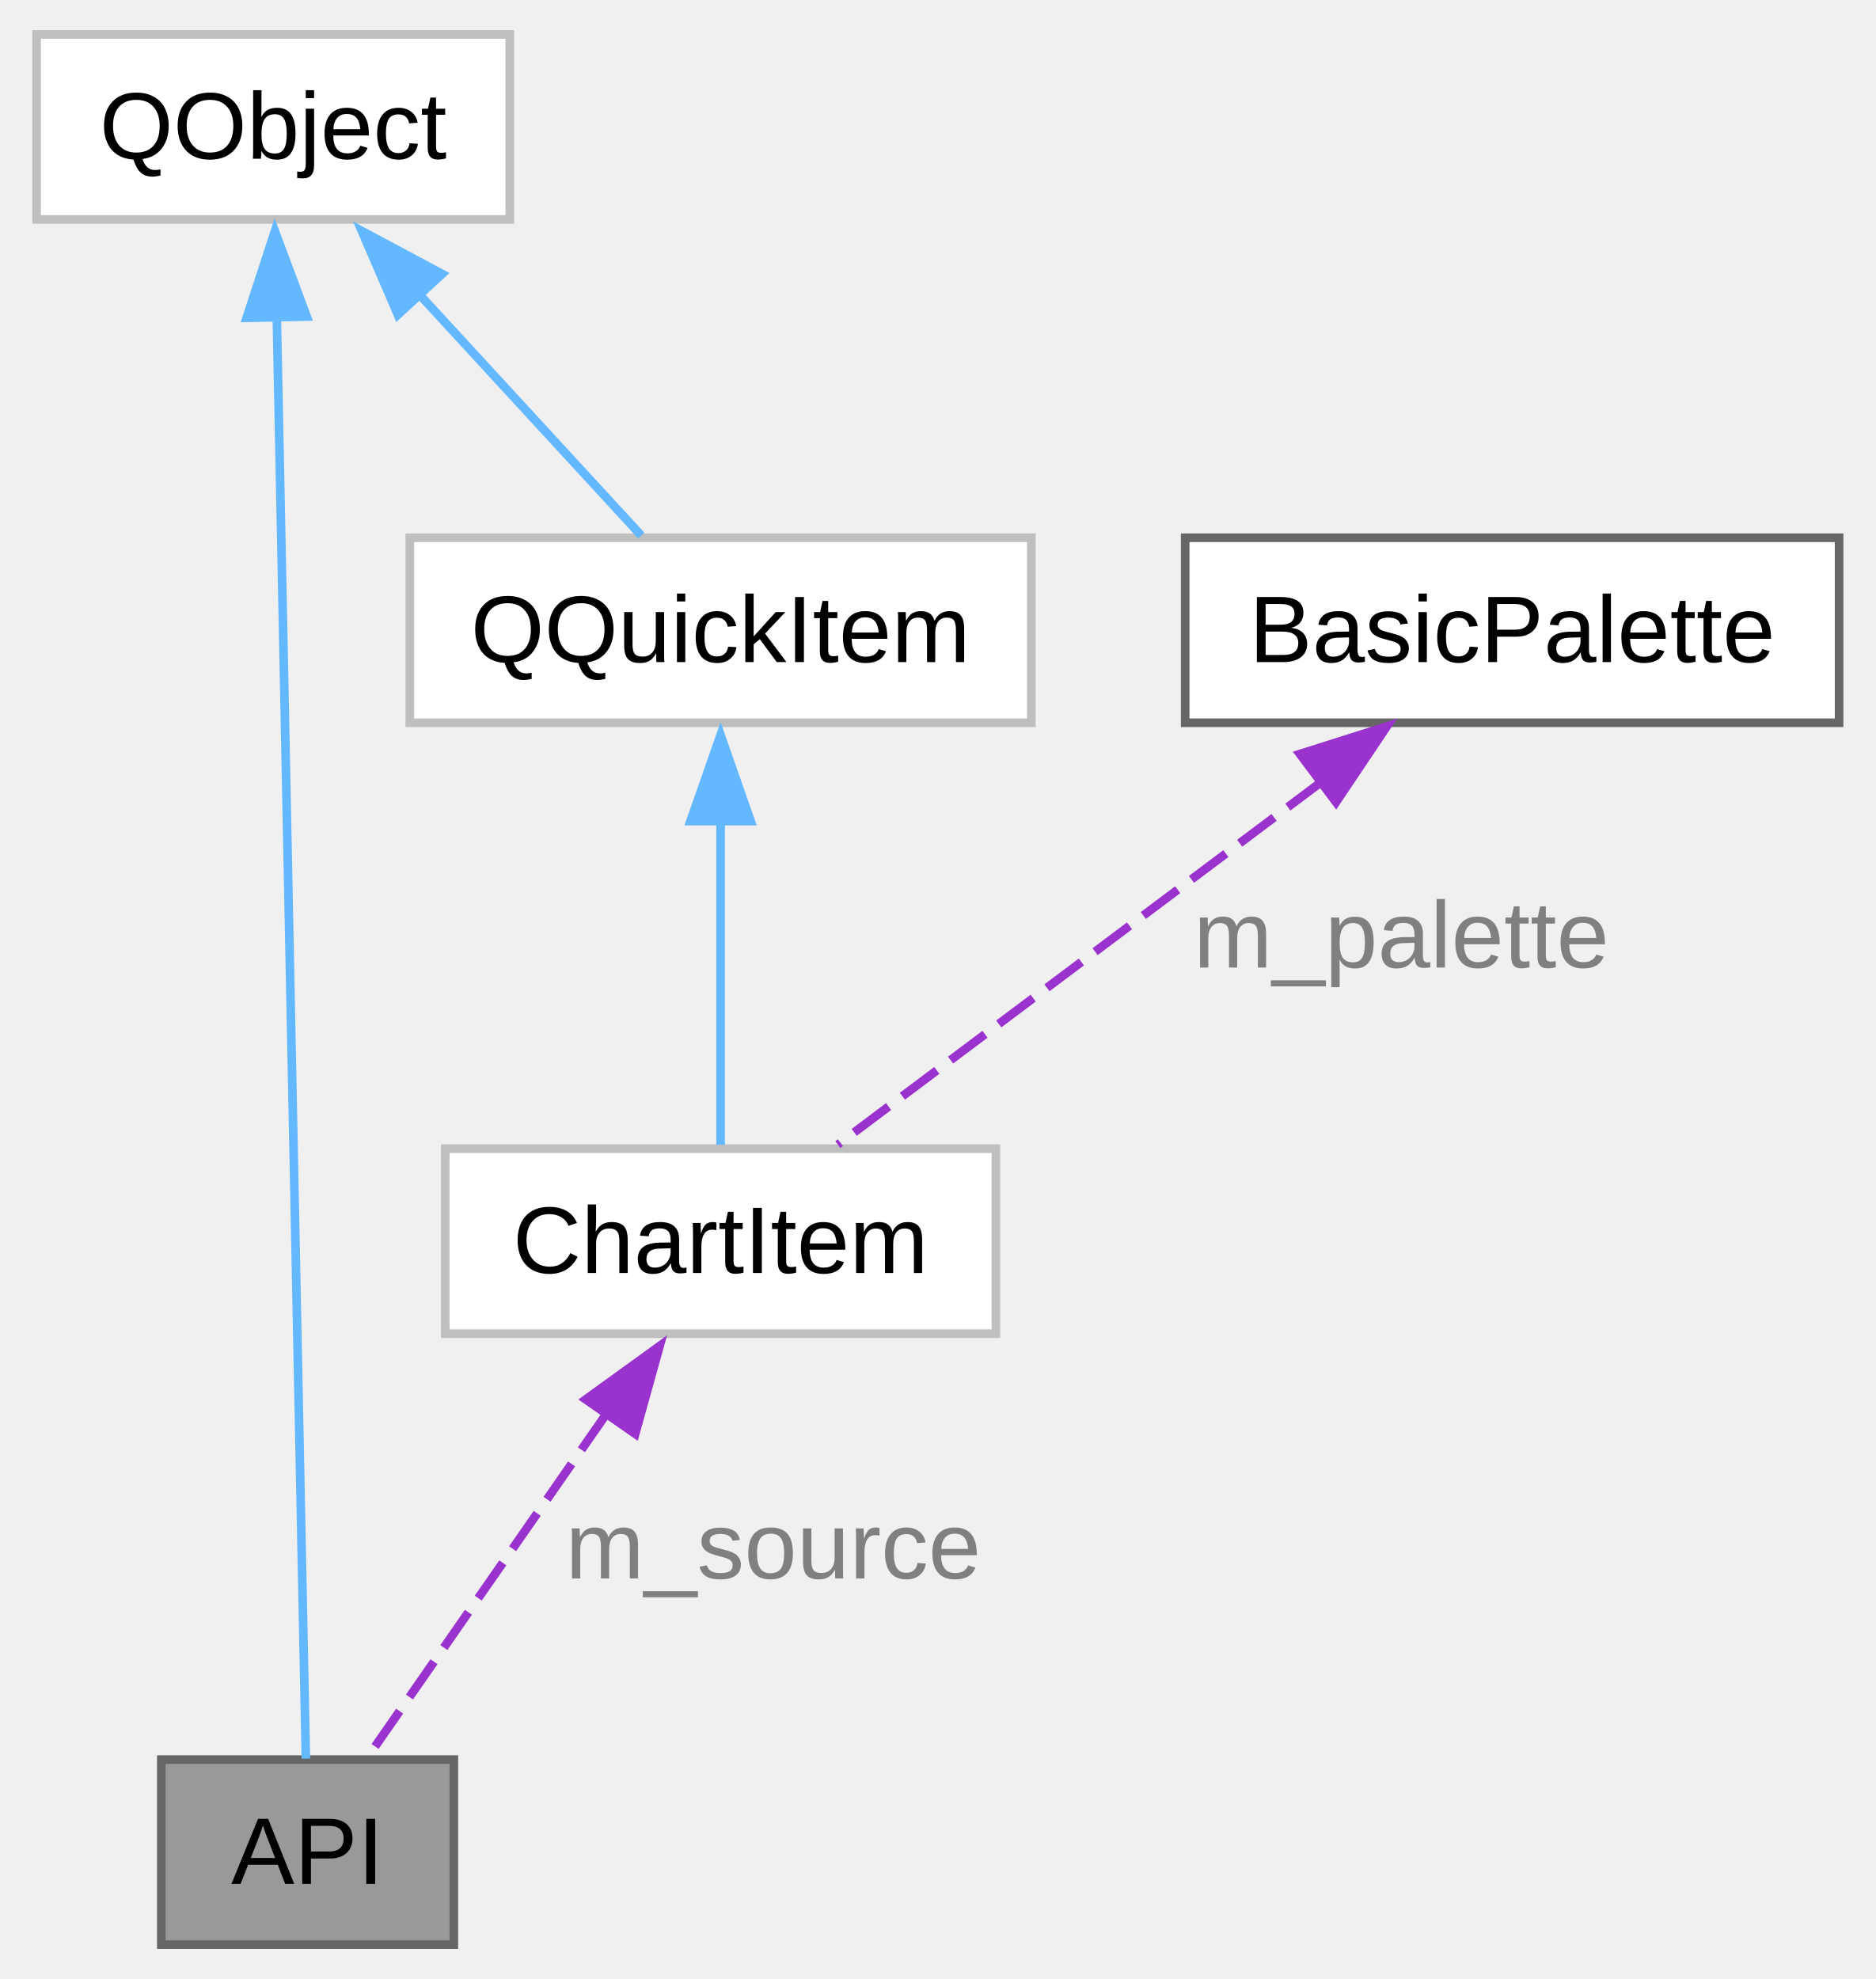
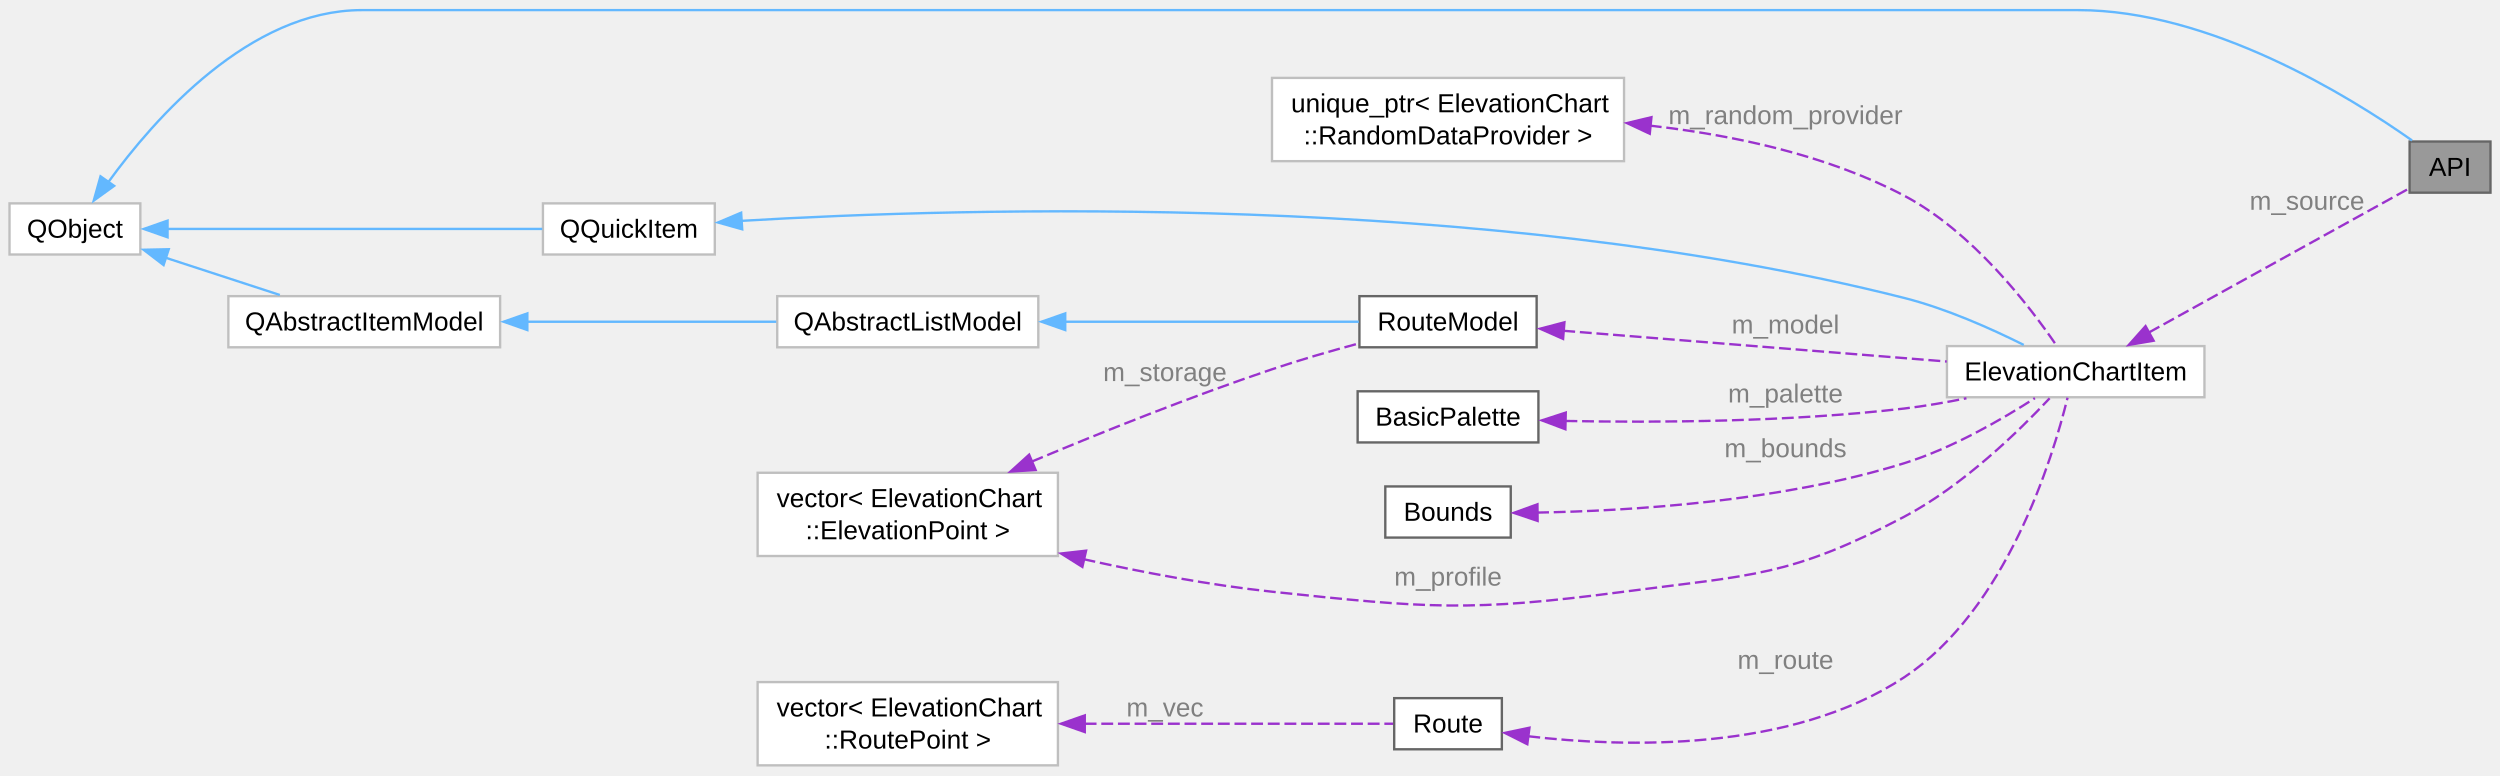
- <svg xmlns="http://www.w3.org/2000/svg" xmlns:xlink="http://www.w3.org/1999/xlink" width="218pt" height="230pt" viewBox="0.00 0.00 217.50 230.00">
-   <g id="graph0" class="graph" transform="scale(1 1) rotate(0) translate(4 226)">
+ <svg xmlns="http://www.w3.org/2000/svg" xmlns:xlink="http://www.w3.org/1999/xlink" width="1051pt" height="326pt" viewBox="0.00 0.00 1051.00 325.50">
+   <g id="graph0" class="graph" transform="scale(1 1) rotate(0) translate(4 321.5)">
    <g id="Node000001" class="node">
      <g id="a_Node000001">
        <a xlink:title="Публичный интерфейс (C++) для виджета профиля высот.">
-           <polygon fill="#999999" stroke="#666666" points="48.5,-21.5 14.5,-21.5 14.5,0 48.5,0 48.5,-21.5" />
-           <text text-anchor="middle" x="31.5" y="-7.05" font-family="Arial" font-size="11.00">API</text>
+           <polygon fill="#999999" stroke="#666666" points="1043,-262.25 1009,-262.25 1009,-240.75 1043,-240.75 1043,-262.25" />
+           <text text-anchor="middle" x="1026" y="-247.8" font-family="Arial" font-size="11.00">API</text>
        </a>
      </g>
    </g>
    <g id="Node000002" class="node">
      <g id="a_Node000002">
        <a xlink:title=" ">
-           <polygon fill="white" stroke="#bfbfbf" points="55,-222 0,-222 0,-200.5 55,-200.5 55,-222" />
-           <text text-anchor="middle" x="27.5" y="-207.55" font-family="Arial" font-size="11.00">QObject</text>
+           <polygon fill="white" stroke="#bfbfbf" points="55,-236.25 0,-236.25 0,-214.75 55,-214.75 55,-236.25" />
+           <text text-anchor="middle" x="27.5" y="-221.8" font-family="Arial" font-size="11.00">QObject</text>
        </a>
      </g>
    </g>
    <g id="edge1_Node000001_Node000002" class="edge">
      <g id="a_edge1_Node000001_Node000002">
        <a xlink:title=" ">
-           <path fill="none" stroke="#63b8ff" d="M27.92,-189.19C28.78,-146.74 30.68,-52.32 31.3,-21.61" />
-           <polygon fill="#63b8ff" stroke="#63b8ff" points="24.41,-189.06 27.7,-199.13 31.4,-189.21 24.41,-189.06" />
+           <path fill="none" stroke="#63b8ff" d="M41.47,-245.1C61.07,-272.12 101.02,-317.5 148.12,-317.5 148.12,-317.5 148.12,-317.5 869.62,-317.5 925.02,-317.5 983.31,-281.53 1010.03,-262.7" />
+           <polygon fill="#63b8ff" stroke="#63b8ff" points="43.99,-243.61 35.4,-237.41 38.26,-247.62 43.99,-243.61" />
        </a>
      </g>
    </g>
    <g id="Node000004" class="node">
      <g id="a_Node000004">
        <a xlink:href="../../d7/d4d/classQQuickItem.html" target="_top" xlink:title=" ">
-           <polygon fill="white" stroke="#bfbfbf" points="115.62,-163.5 43.38,-163.5 43.38,-142 115.62,-142 115.62,-163.5" />
-           <text text-anchor="middle" x="79.5" y="-149.05" font-family="Arial" font-size="11.00">QQuickItem</text>
+           <polygon fill="white" stroke="#bfbfbf" points="296.5,-236.25 224.25,-236.25 224.25,-214.75 296.5,-214.75 296.5,-236.25" />
+           <text text-anchor="middle" x="260.38" y="-221.8" font-family="Arial" font-size="11.00">QQuickItem</text>
        </a>
      </g>
    </g>
    <g id="edge4_Node000004_Node000002" class="edge">
      <g id="a_edge4_Node000004_Node000002">
        <a xlink:title=" ">
-           <path fill="none" stroke="#63b8ff" d="M44.16,-192.14C52.82,-182.74 63.06,-171.61 70.28,-163.76" />
-           <polygon fill="#63b8ff" stroke="#63b8ff" points="41.99,-189.42 37.8,-199.15 47.14,-194.16 41.99,-189.42" />
+           <path fill="none" stroke="#63b8ff" d="M66.17,-225.5C109.84,-225.5 181.26,-225.5 223.95,-225.5" />
+           <polygon fill="#63b8ff" stroke="#63b8ff" points="66.44,-222 56.44,-225.5 66.44,-229 66.44,-222" />
+         </a>
+       </g>
+     </g>
+     <g id="Node000011" class="node">
+       <g id="a_Node000011">
+         <a xlink:href="../../d0/d5a/classQAbstractItemModel.html" target="_top" xlink:title=" ">
+           <polygon fill="white" stroke="#bfbfbf" points="206.25,-197.25 92,-197.25 92,-175.75 206.25,-175.75 206.25,-197.25" />
+           <text text-anchor="middle" x="149.12" y="-182.8" font-family="Arial" font-size="11.00">QAbstractItemModel</text>
+         </a>
+       </g>
+     </g>
+     <g id="edge12_Node000011_Node000002" class="edge">
+       <g id="a_edge12_Node000011_Node000002">
+         <a xlink:title=" ">
+           <path fill="none" stroke="#63b8ff" d="M65.53,-213.43C80.87,-208.43 98.57,-202.66 113.63,-197.74" />
+           <polygon fill="#63b8ff" stroke="#63b8ff" points="64.77,-210.32 56.35,-216.75 66.94,-216.98 64.77,-210.32" />
        </a>
      </g>
    </g>
    <g id="Node000003" class="node">
      <g id="a_Node000003">
-         <a xlink:href="../../d1/d7c/classElevationChart_1_1ChartItem.html" target="_top" xlink:title=" ">
-           <polygon fill="white" stroke="#bfbfbf" points="111.5,-92.5 47.5,-92.5 47.5,-71 111.5,-71 111.5,-92.5" />
-           <text text-anchor="middle" x="79.5" y="-78.05" font-family="Arial" font-size="11.00">ChartItem</text>
+         <a xlink:href="../../d2/d6b/classElevationChart_1_1ElevationChartItem.html" target="_top" xlink:title=" ">
+           <polygon fill="white" stroke="#bfbfbf" points="922.75,-176.25 814.5,-176.25 814.5,-154.75 922.75,-154.75 922.75,-176.25" />
+           <text text-anchor="middle" x="868.62" y="-161.8" font-family="Arial" font-size="11.00">ElevationChartItem</text>
        </a>
      </g>
    </g>
    <g id="edge2_Node000001_Node000003" class="edge">
      <g id="a_edge2_Node000001_Node000003">
        <a xlink:title=" ">
-           <path fill="none" stroke="#9a32cd" stroke-dasharray="5,2" d="M66.18,-61.61C57.26,-48.78 45.85,-32.38 38.61,-21.97" />
-           <polygon fill="#9a32cd" stroke="#9a32cd" points="63.83,-63.36 72.42,-69.57 69.58,-59.36 63.83,-63.36" />
-         </a>
-       </g>
-       <text text-anchor="middle" x="85.62" y="-42.55" font-family="Arial" font-size="11.00" fill="grey"> m_source</text>
+           <path fill="none" stroke="#9a32cd" stroke-dasharray="5,2" d="M899.42,-181.99C932.04,-200.04 983.12,-228.32 1008.93,-242.61" />
+           <polygon fill="#9a32cd" stroke="#9a32cd" points="901.38,-178.52 890.94,-176.74 897.99,-184.65 901.38,-178.52" />
+         </a>
+       </g>
+       <text text-anchor="middle" x="965.88" y="-233.55" font-family="Arial" font-size="11.00" fill="grey"> m_source</text>
    </g>
    <g id="edge3_Node000003_Node000004" class="edge">
      <g id="a_edge3_Node000003_Node000004">
        <a xlink:title=" ">
-           <path fill="none" stroke="#63b8ff" d="M79.5,-130.7C79.5,-118.18 79.5,-102.87 79.5,-92.97" />
-           <polygon fill="#63b8ff" stroke="#63b8ff" points="76,-130.57 79.5,-140.57 83,-130.57 76,-130.57" />
+           <path fill="none" stroke="#63b8ff" d="M307.64,-228.9C401.5,-234.52 620.34,-241.08 796.5,-196.5 814.13,-192.04 832.94,-183.66 846.79,-176.74" />
+           <polygon fill="#63b8ff" stroke="#63b8ff" points="308.02,-225.35 297.82,-228.22 307.58,-232.34 308.02,-225.35" />
        </a>
      </g>
    </g>
    <g id="Node000005" class="node">
      <g id="a_Node000005">
        <a xlink:href="../../d8/d37/classSG_1_1BasicPalette.html" target="_top" xlink:title="Простейшая палитра цветов.">
-           <polygon fill="white" stroke="#666666" points="209.5,-163.5 133.5,-163.5 133.5,-142 209.5,-142 209.5,-163.5" />
-           <text text-anchor="middle" x="171.5" y="-149.05" font-family="Arial" font-size="11.00">BasicPalette</text>
+           <polygon fill="white" stroke="#666666" points="642.75,-157.25 566.75,-157.25 566.75,-135.75 642.75,-135.75 642.75,-157.25" />
+           <text text-anchor="middle" x="604.75" y="-142.8" font-family="Arial" font-size="11.00">BasicPalette</text>
        </a>
      </g>
    </g>
    <g id="edge5_Node000003_Node000005" class="edge">
      <g id="a_edge5_Node000003_Node000005">
        <a xlink:title=" ">
-           <path fill="none" stroke="#9a32cd" stroke-dasharray="5,2" d="M149.43,-135.2C131.91,-122.06 107.97,-104.1 93.13,-92.97" />
-           <polygon fill="#9a32cd" stroke="#9a32cd" points="146.83,-138.37 156.93,-141.57 151.03,-132.77 146.83,-138.37" />
-         </a>
-       </g>
-       <text text-anchor="middle" x="158.62" y="-113.55" font-family="Arial" font-size="11.00" fill="grey"> m_palette</text>
+           <path fill="none" stroke="#9a32cd" stroke-dasharray="5,2" d="M654.11,-144.78C692.78,-144.03 748.29,-144.36 796.5,-150 805.04,-151 814.05,-152.56 822.7,-154.32" />
+           <polygon fill="#9a32cd" stroke="#9a32cd" points="654.09,-141.3 644.18,-145.03 654.25,-148.3 654.09,-141.3" />
+         </a>
+       </g>
+       <text text-anchor="middle" x="746.62" y="-152.55" font-family="Arial" font-size="11.00" fill="grey"> m_palette</text>
+     </g>
+     <g id="Node000006" class="node">
+       <g id="a_Node000006">
+         <a xlink:href="../../d6/d1e/classElevationChart_1_1Bounds.html" target="_top" xlink:title="Класс-гаджет, хранящий предельные значения осей X и Y.">
+           <polygon fill="white" stroke="#666666" points="631.12,-117.25 578.38,-117.25 578.38,-95.75 631.12,-95.75 631.12,-117.25" />
+           <text text-anchor="middle" x="604.75" y="-102.8" font-family="Arial" font-size="11.00">Bounds</text>
+         </a>
+       </g>
+     </g>
+     <g id="edge6_Node000003_Node000006" class="edge">
+       <g id="a_edge6_Node000003_Node000006">
+         <a xlink:title=" ">
+           <path fill="none" stroke="#9a32cd" stroke-dasharray="5,2" d="M642.19,-106.26C681.21,-106.95 744.54,-110.84 796.5,-127 816.61,-133.26 837.57,-145.4 851.48,-154.38" />
+           <polygon fill="#9a32cd" stroke="#9a32cd" points="642.42,-102.75 632.38,-106.14 642.34,-109.75 642.42,-102.75" />
+         </a>
+       </g>
+       <text text-anchor="middle" x="746.62" y="-129.55" font-family="Arial" font-size="11.00" fill="grey"> m_bounds</text>
+     </g>
+     <g id="Node000007" class="node">
+       <g id="a_Node000007">
+         <a xlink:href="../../de/d39/classElevationChart_1_1Route.html" target="_top" xlink:title="Набор последовательных точек на карте.">
+           <polygon fill="white" stroke="#666666" points="627.38,-28.25 582.12,-28.25 582.12,-6.75 627.38,-6.75 627.38,-28.25" />
+           <text text-anchor="middle" x="604.75" y="-13.8" font-family="Arial" font-size="11.00">Route</text>
+         </a>
+       </g>
+     </g>
+     <g id="edge7_Node000003_Node000007" class="edge">
+       <g id="a_edge7_Node000003_Node000007">
+         <a xlink:title=" ">
+           <path fill="none" stroke="#9a32cd" stroke-dasharray="5,2" d="M638.5,-12.22C679.09,-7.49 748.74,-5.46 796.5,-37 839.48,-65.38 858.92,-128.98 865.2,-154.55" />
+           <polygon fill="#9a32cd" stroke="#9a32cd" points="638.08,-8.88 628.62,-13.64 638.99,-15.82 638.08,-8.88" />
+         </a>
+       </g>
+       <text text-anchor="middle" x="746.62" y="-40.55" font-family="Arial" font-size="11.00" fill="grey"> m_route</text>
+     </g>
+     <g id="Node000008" class="node">
+       <g id="a_Node000008">
+         <a xlink:title=" ">
+           <polygon fill="white" stroke="#bfbfbf" points="440.75,-35 314.5,-35 314.5,0 440.75,0 440.75,-35" />
+           <text text-anchor="start" x="322.5" y="-20.55" font-family="Arial" font-size="11.00">vector&lt; ElevationChart</text>
+           <text text-anchor="middle" x="377.62" y="-7.05" font-family="Arial" font-size="11.00">::RoutePoint &gt;</text>
+         </a>
+       </g>
+     </g>
+     <g id="edge8_Node000007_Node000008" class="edge">
+       <g id="a_edge8_Node000007_Node000008">
+         <a xlink:title=" ">
+           <path fill="none" stroke="#9a32cd" stroke-dasharray="5,2" d="M451.98,-17.5C497.07,-17.5 551.76,-17.5 581.63,-17.5" />
+           <polygon fill="#9a32cd" stroke="#9a32cd" points="452.04,-14 442.04,-17.5 452.04,-21 452.04,-14" />
+         </a>
+       </g>
+       <text text-anchor="middle" x="485.75" y="-20.55" font-family="Arial" font-size="11.00" fill="grey"> m_vec</text>
+     </g>
+     <g id="Node000009" class="node">
+       <g id="a_Node000009">
+         <a xlink:href="../../d6/de1/classElevationChart_1_1RouteModel.html" target="_top" xlink:title="Модель точек пути для профиля высот.">
+           <polygon fill="white" stroke="#666666" points="642,-197.25 567.5,-197.25 567.5,-175.75 642,-175.75 642,-197.25" />
+           <text text-anchor="middle" x="604.75" y="-182.8" font-family="Arial" font-size="11.00">RouteModel</text>
+         </a>
+       </g>
+     </g>
+     <g id="edge9_Node000003_Node000009" class="edge">
+       <g id="a_edge9_Node000003_Node000009">
+         <a xlink:title=" ">
+           <path fill="none" stroke="#9a32cd" stroke-dasharray="5,2" d="M653.19,-182.7C698.64,-179.05 767.13,-173.56 814.41,-169.77" />
+           <polygon fill="#9a32cd" stroke="#9a32cd" points="653.13,-179.27 643.44,-183.56 653.69,-186.25 653.13,-179.27" />
+         </a>
+       </g>
+       <text text-anchor="middle" x="746.62" y="-181.55" font-family="Arial" font-size="11.00" fill="grey"> m_model</text>
+     </g>
+     <g id="Node000010" class="node">
+       <g id="a_Node000010">
+         <a xlink:href="../../d5/d2d/classQAbstractListModel.html" target="_top" xlink:title=" ">
+           <polygon fill="white" stroke="#bfbfbf" points="432.5,-197.25 322.75,-197.25 322.75,-175.75 432.5,-175.75 432.5,-197.25" />
+           <text text-anchor="middle" x="377.62" y="-182.8" font-family="Arial" font-size="11.00">QAbstractListModel</text>
+         </a>
+       </g>
+     </g>
+     <g id="edge10_Node000009_Node000010" class="edge">
+       <g id="a_edge10_Node000009_Node000010">
+         <a xlink:title=" ">
+           <path fill="none" stroke="#63b8ff" d="M443.62,-186.5C483.79,-186.5 533.88,-186.5 567.24,-186.5" />
+           <polygon fill="#63b8ff" stroke="#63b8ff" points="443.83,-183 433.83,-186.5 443.83,-190 443.83,-183" />
+         </a>
+       </g>
+     </g>
+     <g id="edge11_Node000010_Node000011" class="edge">
+       <g id="a_edge11_Node000010_Node000011">
+         <a xlink:title=" ">
+           <path fill="none" stroke="#63b8ff" d="M217.33,-186.5C250.83,-186.5 290.81,-186.5 322.33,-186.5" />
+           <polygon fill="#63b8ff" stroke="#63b8ff" points="217.7,-183 207.7,-186.5 217.7,-190 217.7,-183" />
+         </a>
+       </g>
+     </g>
+     <g id="Node000012" class="node">
+       <g id="a_Node000012">
+         <a xlink:title=" ">
+           <polygon fill="white" stroke="#bfbfbf" points="440.75,-123 314.5,-123 314.5,-88 440.75,-88 440.75,-123" />
+           <text text-anchor="start" x="322.5" y="-108.55" font-family="Arial" font-size="11.00">vector&lt; ElevationChart</text>
+           <text text-anchor="middle" x="377.62" y="-95.05" font-family="Arial" font-size="11.00">::ElevationPoint &gt;</text>
+         </a>
+       </g>
+     </g>
+     <g id="edge15_Node000003_Node000012" class="edge">
+       <g id="a_edge15_Node000003_Node000012">
+         <a xlink:title=" ">
+           <path fill="none" stroke="#9a32cd" stroke-dasharray="5,2" d="M451.53,-86.67C476.48,-81.1 504.66,-75.76 530.75,-73 596.16,-66.09 613.53,-64.43 678.75,-73 732.46,-80.06 748.58,-79.24 796.5,-104.5 821.25,-117.55 844.85,-140.6 857.67,-154.32" />
+           <polygon fill="#9a32cd" stroke="#9a32cd" points="451.03,-83.42 442.06,-89.06 452.59,-90.25 451.03,-83.42" />
+         </a>
+       </g>
+       <text text-anchor="middle" x="604.75" y="-75.55" font-family="Arial" font-size="11.00" fill="grey"> m_profile</text>
+     </g>
+     <g id="edge13_Node000009_Node000012" class="edge">
+       <g id="a_edge13_Node000009_Node000012">
+         <a xlink:title=" ">
+           <path fill="none" stroke="#9a32cd" stroke-dasharray="5,2" d="M429.78,-127.71C459.04,-139.98 496.61,-155.02 530.75,-166.5 542.46,-170.44 555.41,-174.18 567.11,-177.34" />
+           <polygon fill="#9a32cd" stroke="#9a32cd" points="431.37,-124.16 420.8,-123.49 428.65,-130.61 431.37,-124.16" />
+         </a>
+       </g>
+       <text text-anchor="middle" x="485.75" y="-161.55" font-family="Arial" font-size="11.00" fill="grey"> m_storage</text>
+     </g>
+     <g id="Node000013" class="node">
+       <g id="a_Node000013">
+         <a xlink:title=" ">
+           <polygon fill="white" stroke="#bfbfbf" points="678.75,-289 530.75,-289 530.75,-254 678.75,-254 678.75,-289" />
+           <text text-anchor="start" x="538.75" y="-274.55" font-family="Arial" font-size="11.00">unique_ptr&lt; ElevationChart</text>
+           <text text-anchor="middle" x="604.75" y="-261.05" font-family="Arial" font-size="11.00">::RandomDataProvider &gt;</text>
+         </a>
+       </g>
+     </g>
+     <g id="edge14_Node000003_Node000013" class="edge">
+       <g id="a_edge14_Node000003_Node000013">
+         <a xlink:title=" ">
+           <path fill="none" stroke="#9a32cd" stroke-dasharray="5,2" d="M689.56,-268.94C724.27,-265.02 763.94,-256.69 796.5,-239.5 825.18,-224.36 849.03,-193.35 860.42,-176.68" />
+           <polygon fill="#9a32cd" stroke="#9a32cd" points="689.56,-265.52 679.96,-270.01 690.27,-272.48 689.56,-265.52" />
+         </a>
+       </g>
+       <text text-anchor="middle" x="746.62" y="-269.55" font-family="Arial" font-size="11.00" fill="grey"> m_random_provider</text>
    </g>
  </g>
</svg>
